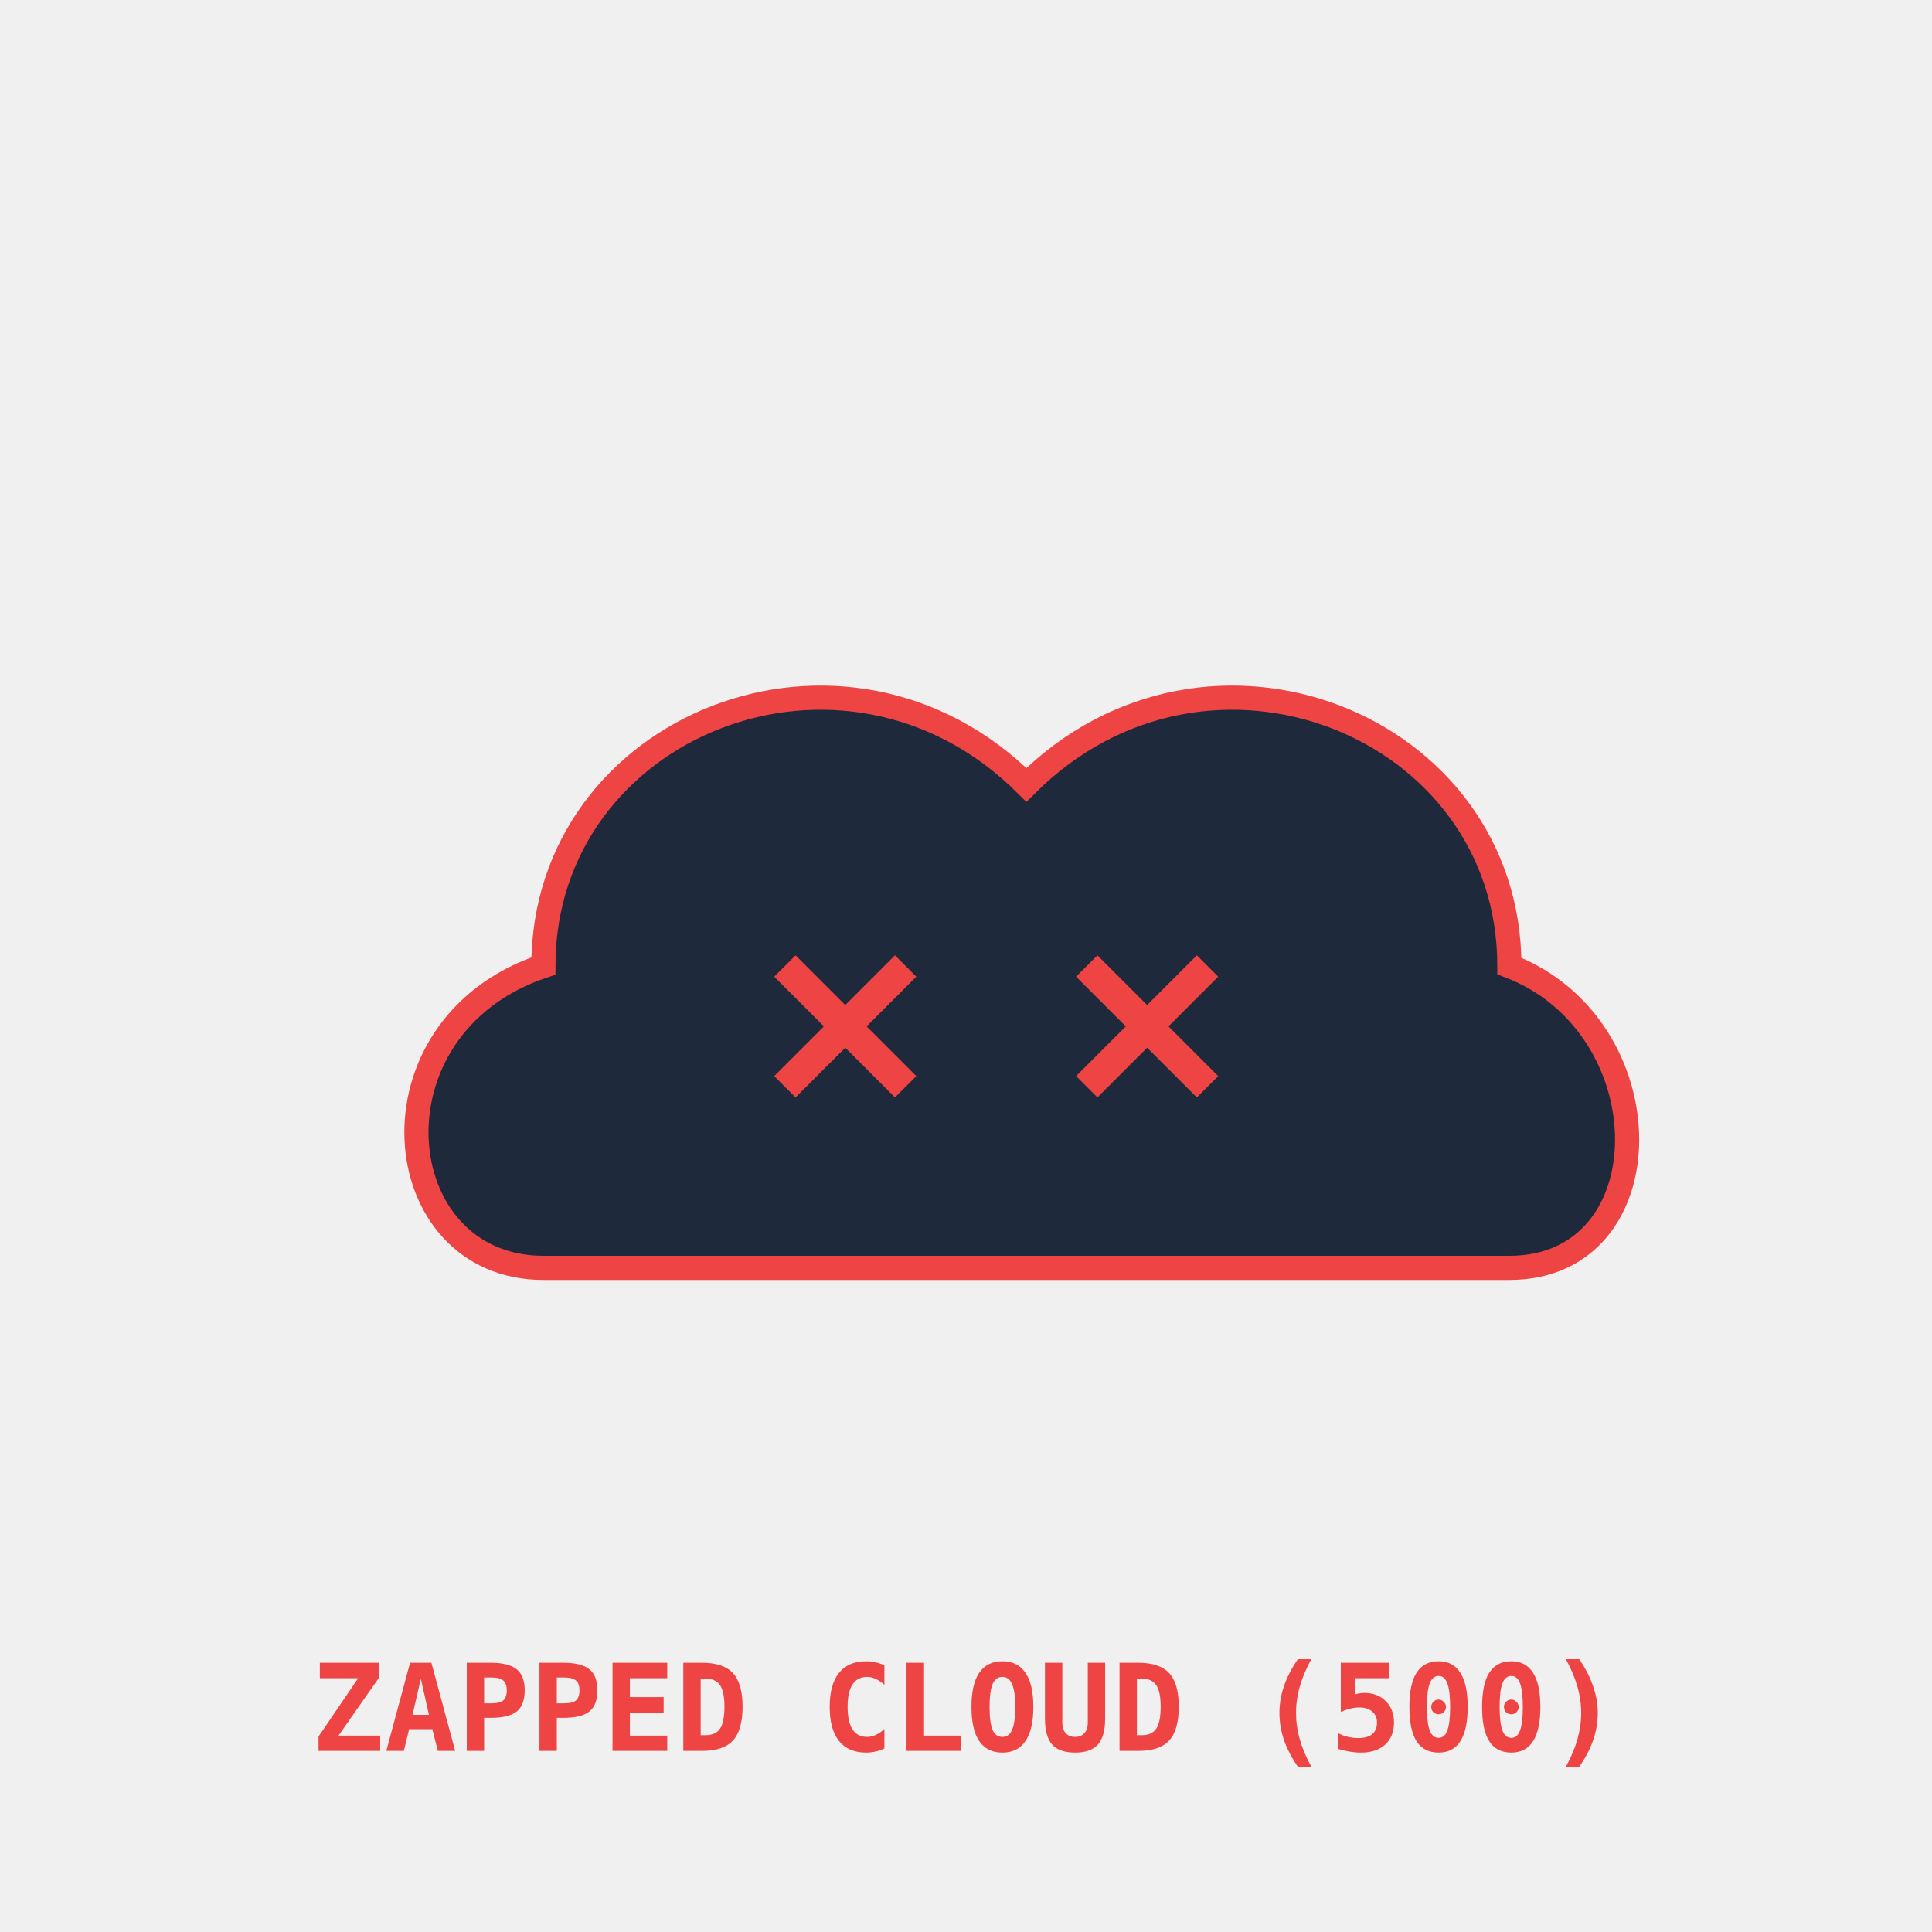
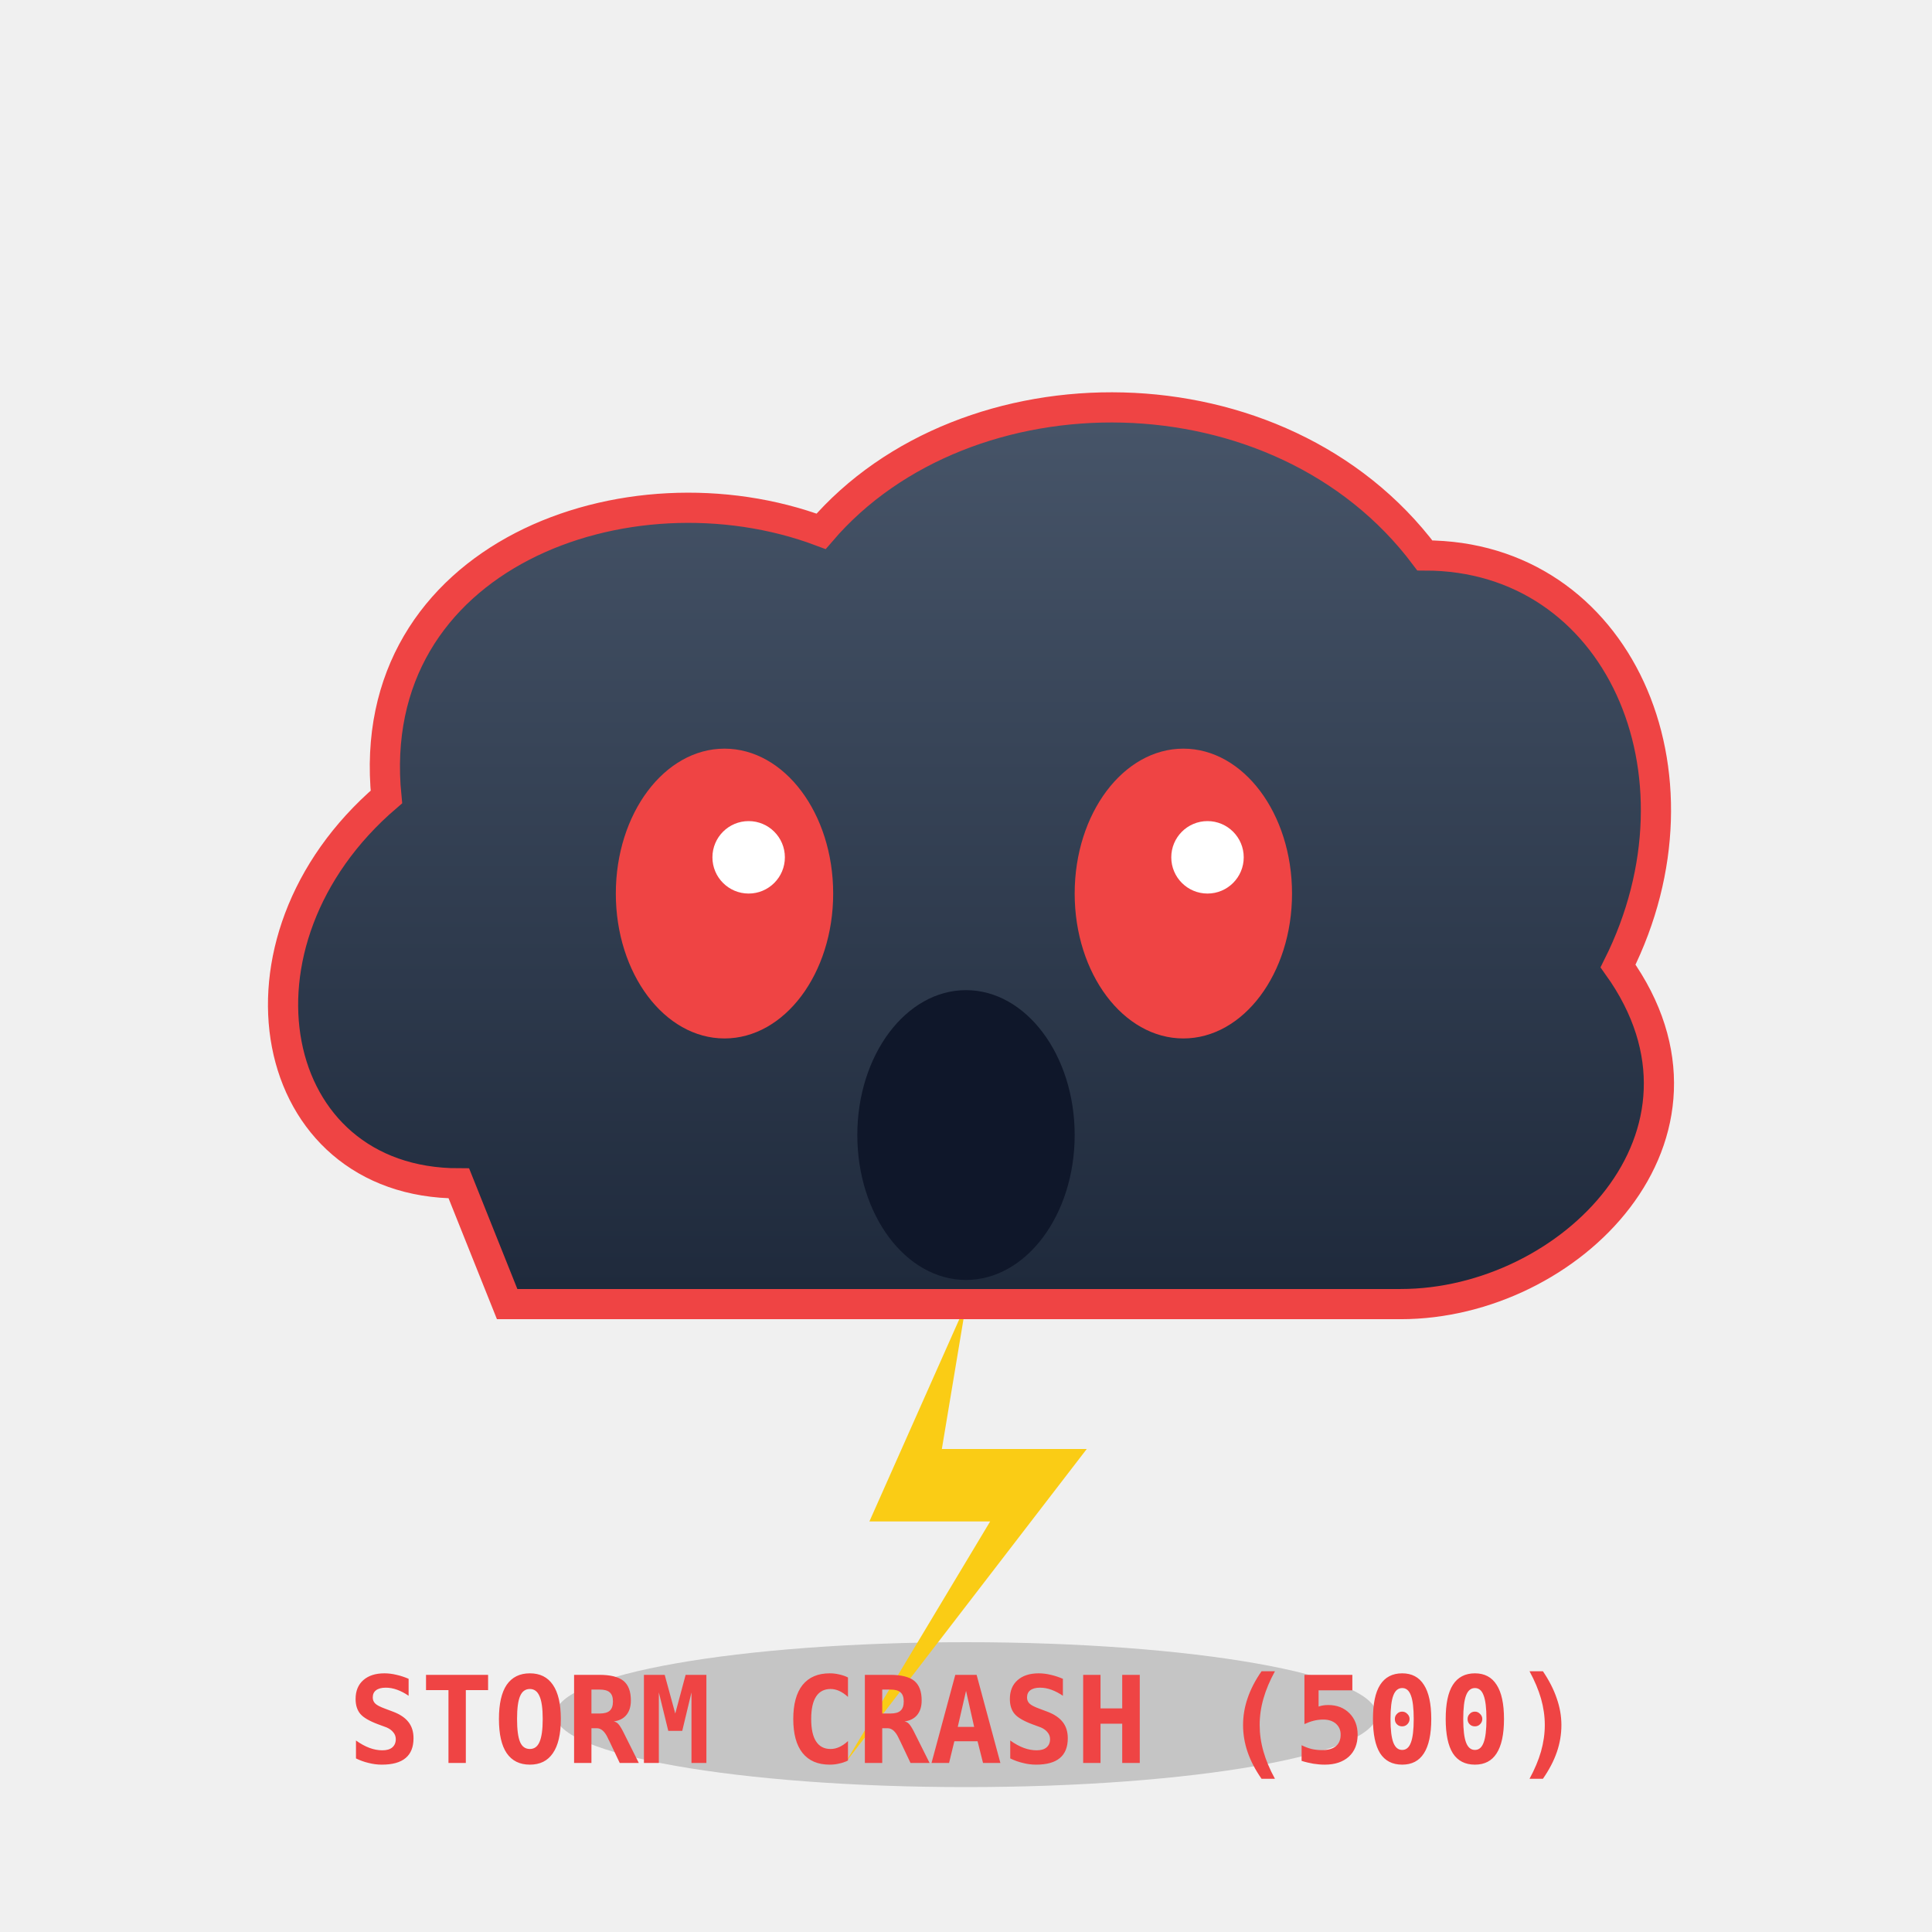
<svg xmlns="http://www.w3.org/2000/svg" viewBox="0 0 160 160" width="100%" height="100%">
-   <path d="M 45 105 C 32 105 30 85 45 80 C 45 60 70 50 85 65 C 100 50 125 60 125 80 C 138 85 138 105 125 105 Z" fill="#1e293b" stroke="#ef4444" stroke-width="2" />
-   <line x1="65" y1="80" x2="75" y2="90" stroke="#ef4444" stroke-width="2.5" />
-   <line x1="75" y1="80" x2="65" y2="90" stroke="#ef4444" stroke-width="2.5" />
-   <line x1="90" y1="80" x2="100" y2="90" stroke="#ef4444" stroke-width="2.5" />
-   <line x1="100" y1="80" x2="90" y2="90" stroke="#ef4444" stroke-width="2.5" />
-   <text x="80" y="145" font-family="monospace" font-size="10" font-weight="bold" fill="#ef4444" text-anchor="middle">ZAPPED CLOUD (500)</text>
+   <defs>
+     <linearGradient id="cloud-dark-grad" x1="0%" y1="0%" x2="0%" y2="100%">
+       <stop offset="0%" stop-color="#475569" />
+       <stop offset="100%" stop-color="#1e293b" />
+     </linearGradient>
+   </defs>
+   <style>
+     @keyframes terrorShiver {
+       0%, 100% { transform: translate(0, 0); }
+       20% { transform: translate(-3px, 2px); }
+       40% { transform: translate(3px, -2px); }
+       60% { transform: translate(-2px, -2px); }
+       80% { transform: translate(2px, 2px); }
+     }
+     @keyframes lightningFlash {
+       0%, 100% { opacity: 0; }
+       50% { opacity: 1; }
+     }
+     .head-terror { animation: terrorShiver 0.25s infinite; transform-origin: 80px 145px; }
+     .lightning-strike { animation: lightningFlash 0.35s infinite; }
+   </style>
+   <ellipse cx="80" cy="142" rx="34" ry="6" fill="#000000" opacity="0.18" />
+   <polygon points="80,108 72,126 82,126 70,146 90,120 78,120" fill="#facc15" class="lightning-strike" />
+   <g class="head-terror">
+     <path d="M 38 98 C 22 98 18 78 32 66 C 30 46 52 38 68 44 C 80 30 106 30 118 46 C 134 46 142 64 134 80 C 144 94 130 108 116 108 L 42 108 Z" fill="url(#cloud-dark-grad)" stroke="#ef4444" stroke-width="2.5" />
+     <ellipse cx="60" cy="74" rx="9" ry="12" fill="#ef4444" />
+     <circle cx="62" cy="71" r="3" fill="#ffffff" />
+     <ellipse cx="98" cy="74" rx="9" ry="12" fill="#ef4444" />
+     <circle cx="100" cy="71" r="3" fill="#ffffff" />
+     <ellipse cx="80" cy="94" rx="9" ry="12" fill="#0f172a" />
+   </g>
+   <text x="80" y="146" font-family="monospace" font-size="10" font-weight="bold" fill="#ef4444" text-anchor="middle">STORM CRASH (500)</text>
</svg>
